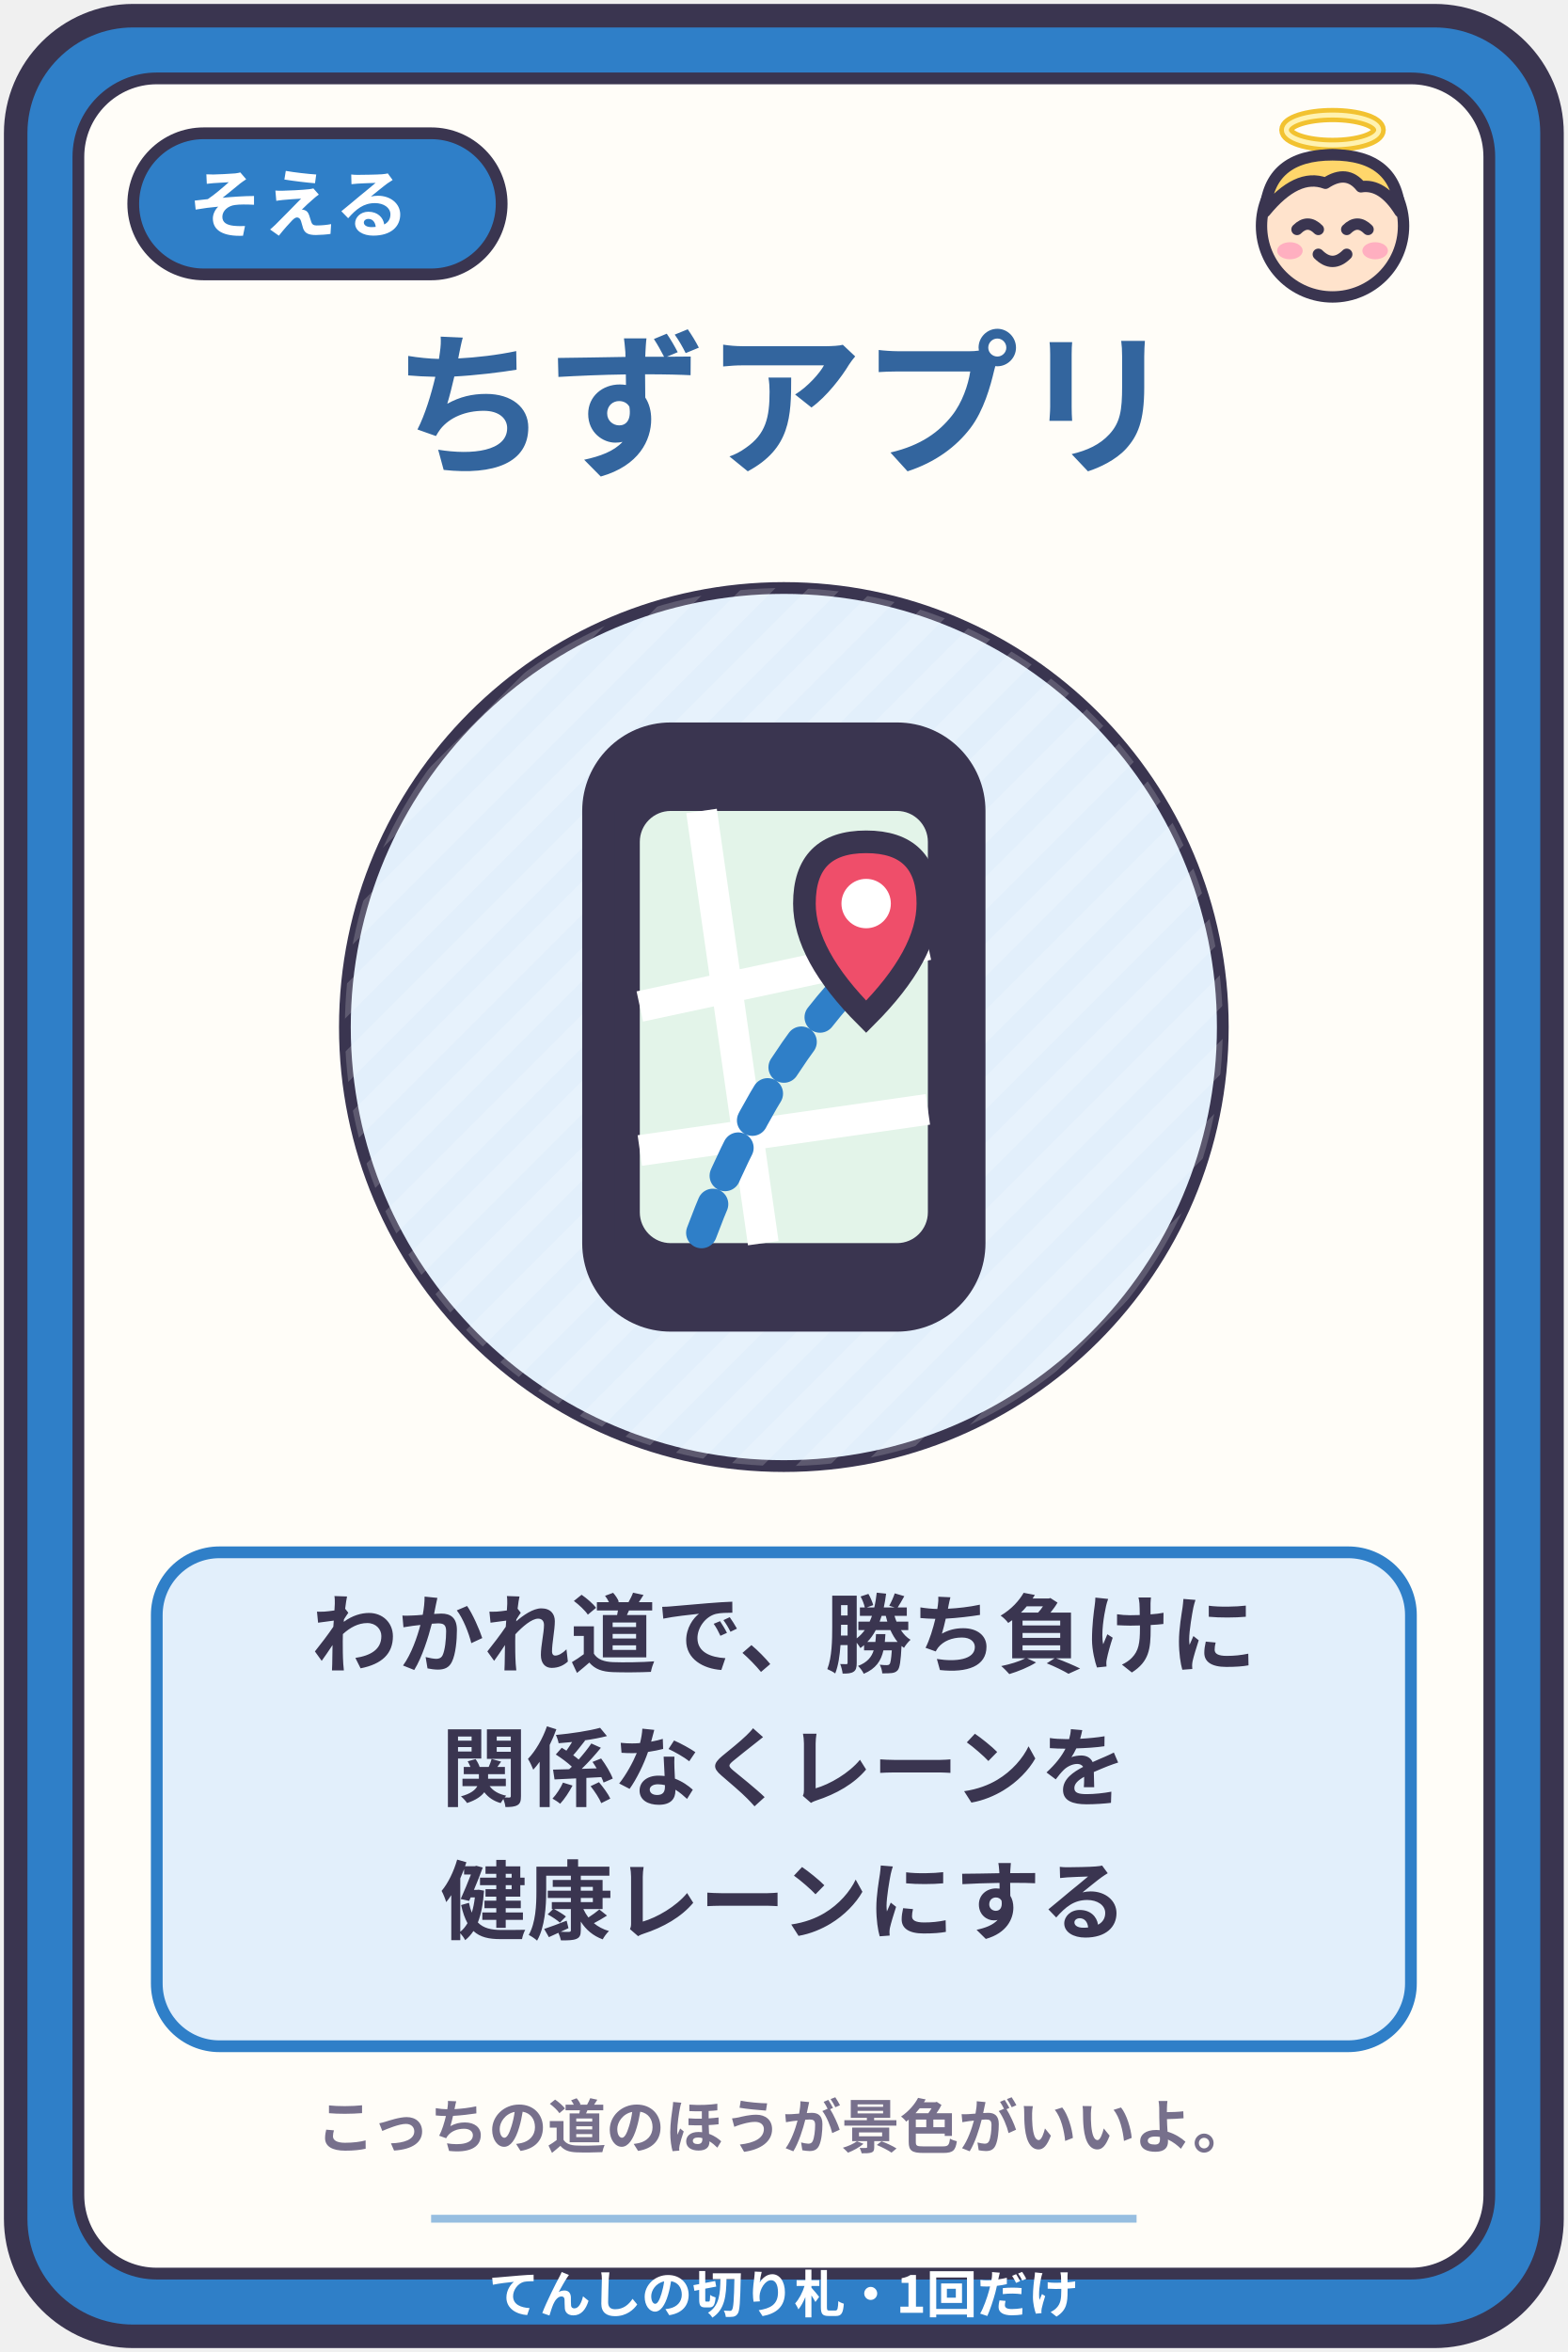
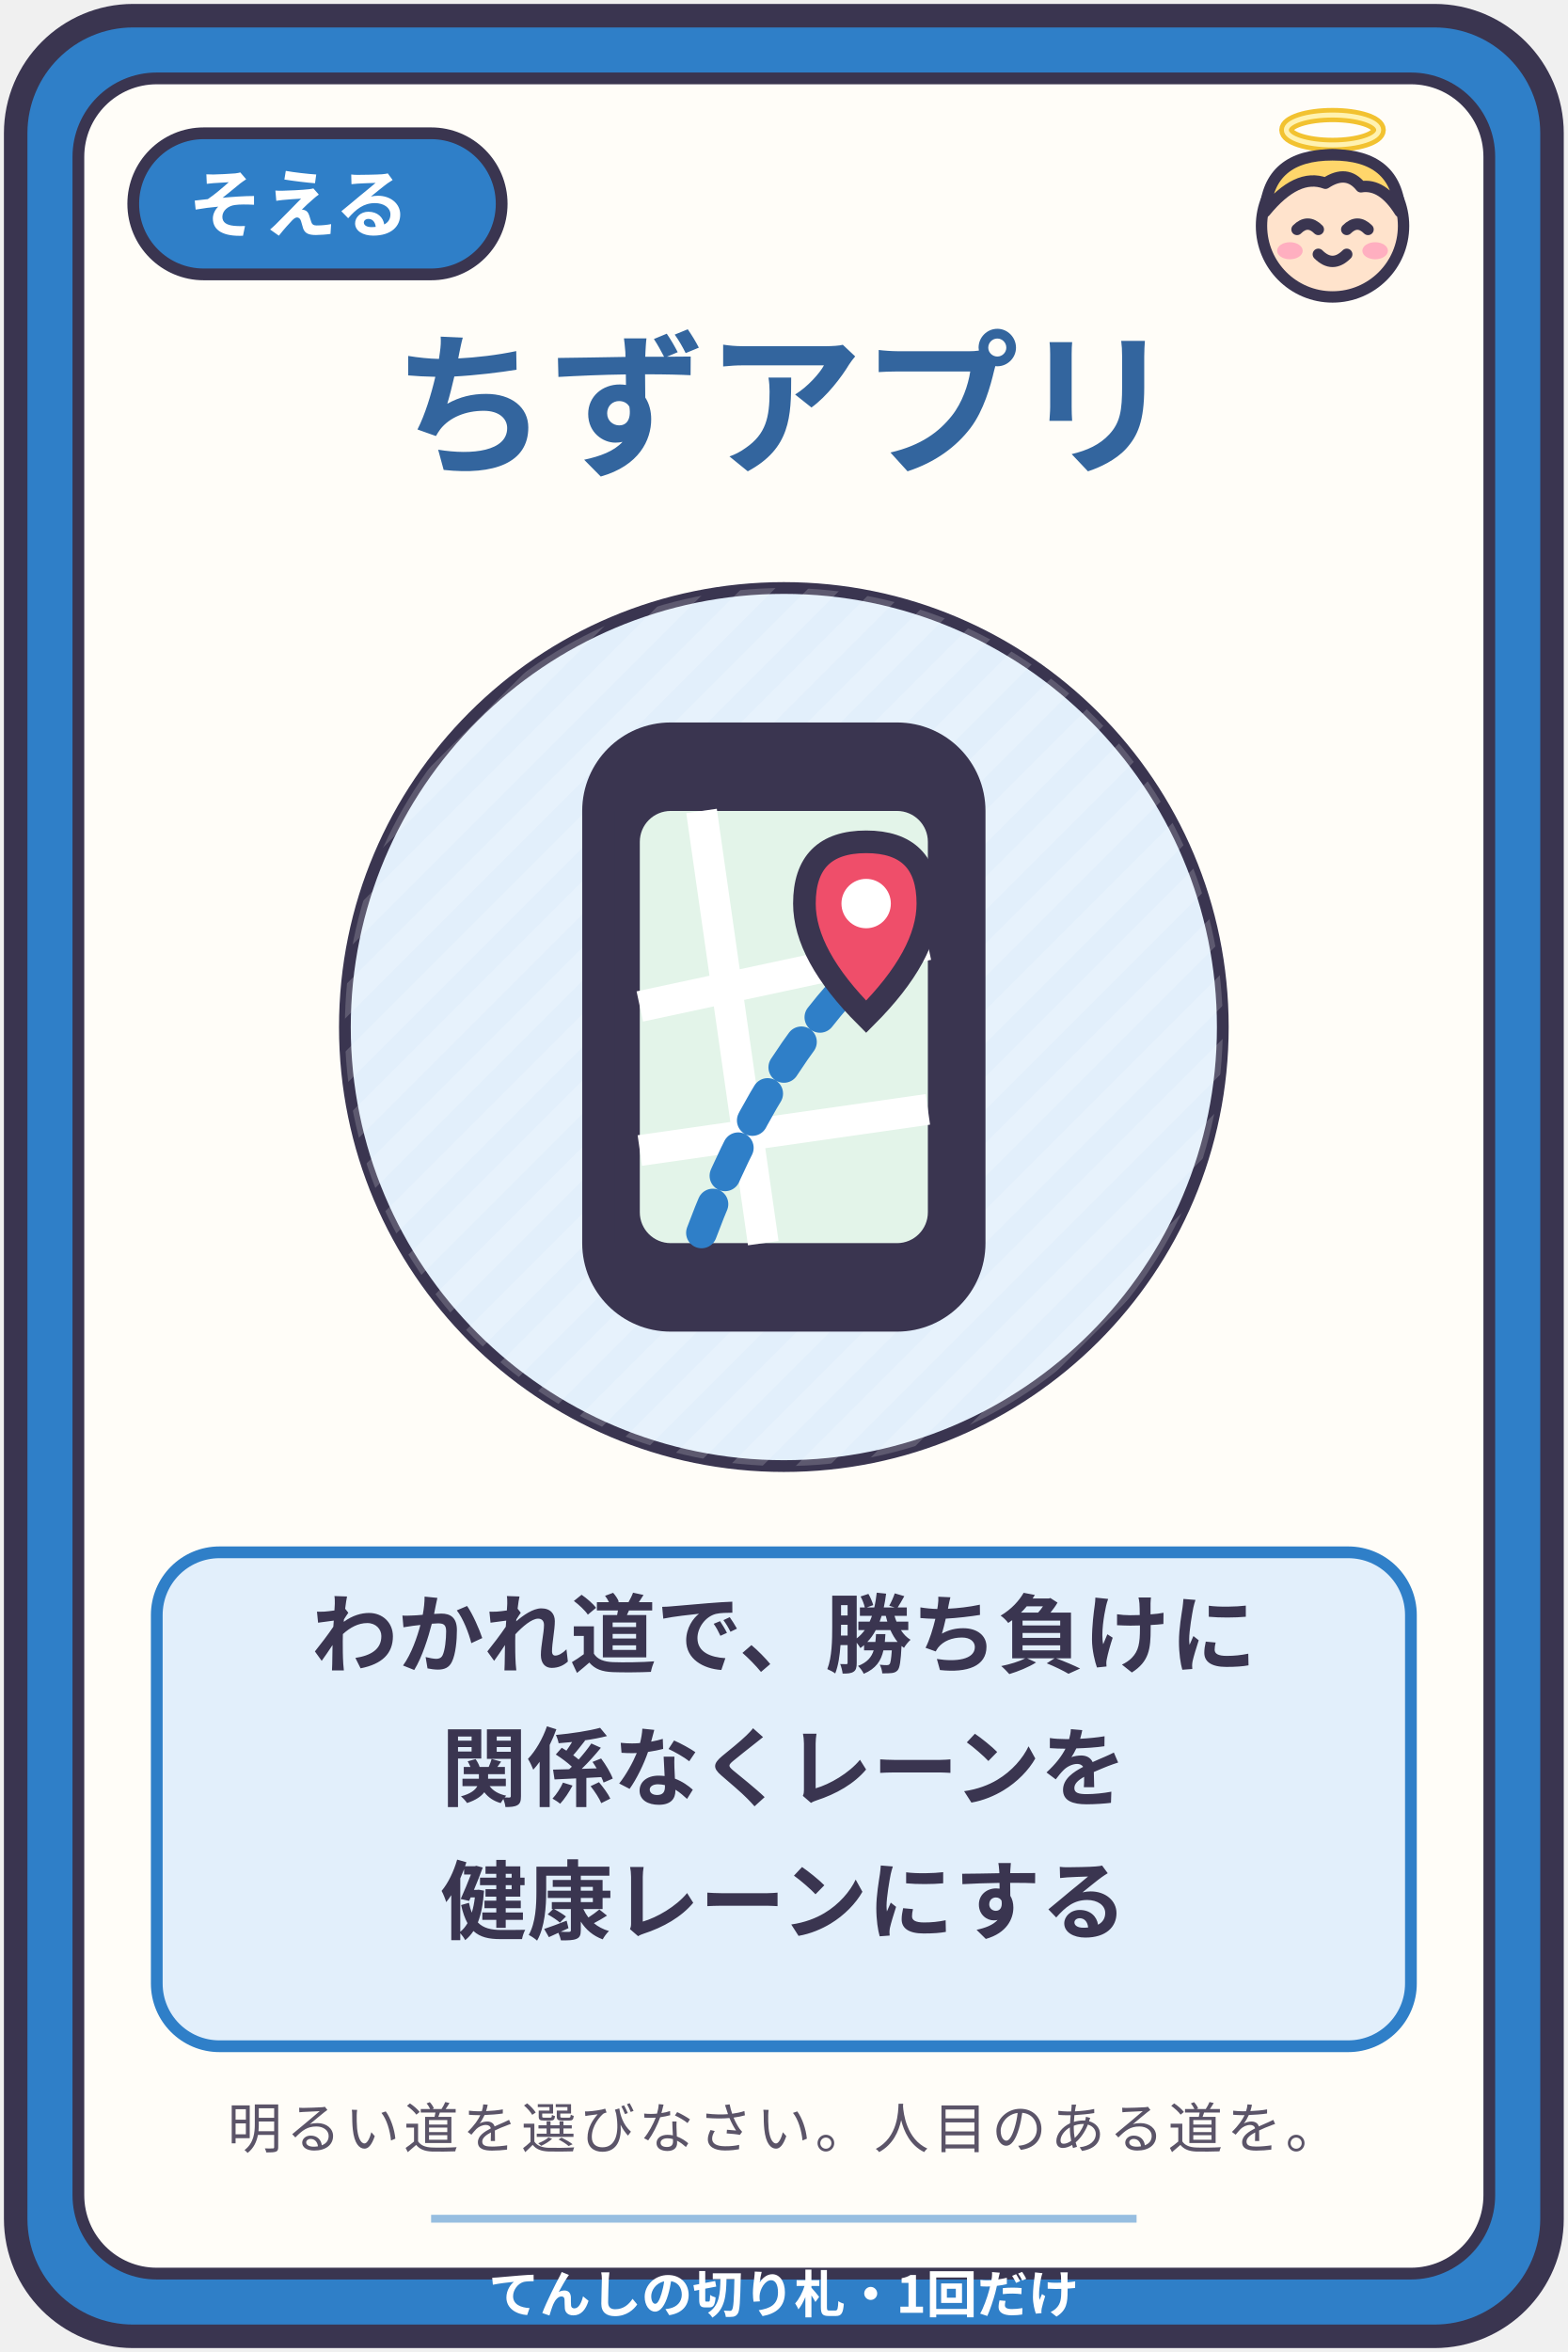
<svg xmlns="http://www.w3.org/2000/svg" width="400" height="600" viewBox="0 0 400 600" font-family="'Noto Sans CJK JP','Hiragino Sans','Yu Gothic','Meiryo',sans-serif">
  <defs>
    <filter id="shadow" x="-20%" y="-20%" width="140%" height="150%">
      <feDropShadow dx="0" dy="5" stdDeviation="3" flood-color="#5A4A2A" flood-opacity="0.22" />
    </filter>
    <filter id="soft" x="-20%" y="-20%" width="140%" height="140%">
      <feDropShadow dx="0" dy="3" stdDeviation="5" flood-color="#5A4A2A" flood-opacity="0.12" />
    </filter>
    <pattern id="dots" width="26" height="26" patternUnits="userSpaceOnUse">
      <circle cx="4" cy="4" r="1.5" fill="#EADFC8" />
    </pattern>
    <pattern id="stripeA" width="12" height="12" patternUnits="userSpaceOnUse" patternTransform="rotate(45)">
      <rect width="6" height="12" fill="#FFFFFF" opacity="0.35" />
    </pattern>
    <pattern id="cardback" width="14" height="14" patternUnits="userSpaceOnUse" patternTransform="rotate(45)">
      <rect width="14" height="14" fill="#EFE7F8" />
      <rect width="7" height="7" fill="#E3D8F2" />
    </pattern>
    <linearGradient id="sky" x1="0" y1="0" x2="0" y2="1">
      <stop offset="0" stop-color="#FDF7EC" />
      <stop offset="1" stop-color="#F7EEDC" />
    </linearGradient>
  </defs>
  <rect x="4" y="4" width="392" height="592" rx="30" fill="#2F7FC8" stroke="#3A3550" stroke-width="6" />
  <rect x="20" y="20" width="360" height="560" rx="20" fill="#FFFDF8" stroke="#3A3550" stroke-width="3" />
  <rect x="34" y="34" width="94" height="36" rx="18" fill="#2F7FC8" stroke="#3A3550" stroke-width="3" />
  <text x="48.0" y="59.0" font-size="19" font-weight="900" fill="#FFFFFF" text-anchor="start">そえる</text>
  <g transform="translate(311.0,25.0) scale(0.9062)">
    <ellipse cx="32" cy="9" rx="13" ry="4.2" fill="none" stroke="#F2C230" stroke-width="4" />
    <ellipse cx="32" cy="9" rx="13" ry="4.2" fill="none" stroke="#FFF2B0" stroke-width="1.4" />
    <circle cx="32" cy="36" r="20" fill="#FFE3CC" stroke="#3A3550" stroke-width="3.2" stroke-linejoin="round" stroke-linecap="round" />
    <path d="M13 32 Q14 16 32 16 Q50 16 51 32 Q46 24 40 25 Q36 20 30 24 Q22 21 13 32 Z" fill="#FFD66B" stroke="#3A3550" stroke-width="3.2" stroke-linejoin="round" stroke-linecap="round" />
    <path d="M22 37 Q25 34 28 37 M36 37 Q39 34 42 37" fill="none" stroke="#3A3550" stroke-width="3.2" stroke-linejoin="round" stroke-linecap="round" />
    <ellipse cx="20" cy="43" rx="3.6" ry="2.4" fill="#FFAFC0" />
    <ellipse cx="44" cy="43" rx="3.6" ry="2.4" fill="#FFAFC0" />
    <path d="M28 44 Q32 48 36 44" fill="none" stroke="#3A3550" stroke-width="3.2" stroke-linejoin="round" stroke-linecap="round" />
  </g>
  <text x="200.0" y="118.0" font-size="40" font-weight="900" fill="#33659E" text-anchor="middle">ちずアプリ</text>
  <circle cx="200" cy="262" r="112" fill="#E2EFFB" stroke="#3A3550" stroke-width="3" />
  <circle cx="200" cy="262" r="112" fill="url(#stripeA)" opacity="0.5" />
  <g transform="translate(116.0,178.0) scale(2.625)">
    <rect x="14" y="4" width="36" height="56" rx="7" fill="#3A3550" stroke="#3A3550" stroke-width="3.2" stroke-linejoin="round" stroke-linecap="round" />
    <rect x="18" y="11" width="28" height="42" rx="3" fill="#E3F4E9" />
    <path d="M18 30 L46 24 M24 11 L30 53 M18 44 L46 40" stroke="#FFFFFF" stroke-width="3" />
    <path d="M24 52 Q30 36 40 26" fill="none" stroke="#2F7FC8" stroke-width="3" stroke-dasharray="3 3" stroke-linecap="round" />
    <path d="M40 14 Q34 14 34 20 Q34 25 40 31 Q46 25 46 20 Q46 14 40 14 Z" fill="#EF4E6A" stroke="#3A3550" stroke-width="2.2" />
    <circle cx="40" cy="20" r="2.4" fill="#FFFFFF" />
  </g>
  <rect x="40" y="396" width="320" height="126" rx="16" fill="#E2EFFB" stroke="#2F7FC8" stroke-width="3" />
  <text x="200.0" y="425.0" font-size="22" font-weight="bold" fill="#3A3550" text-anchor="middle">わかれ道で、勝ち負けに</text>
  <text x="200.0" y="459.0" font-size="22" font-weight="bold" fill="#3A3550" text-anchor="middle">関係なくレーンを</text>
  <text x="200.0" y="493.0" font-size="22" font-weight="bold" fill="#3A3550" text-anchor="middle">健康レーンにする</text>
-   <text x="200.0" y="548.0" font-size="15" font-weight="bold" fill="#77708C" text-anchor="middle">こっちの道のほうが景色がいいよ。</text>
+   <text x="200.0" y="548.0" font-size="14" font-weight="500" fill="#5B5468" text-anchor="middle" letter-spacing="1">明るい道を選びなさい。人目のある道を。</text>
  <path d="M110 566 L290 566" stroke="#2F7FC8" stroke-width="2" opacity="0.5" />
  <text x="200.0" y="590.0" font-size="13" font-weight="900" fill="#FFFFFF" text-anchor="middle">てんしの切り札・1回だけ</text>
</svg>
